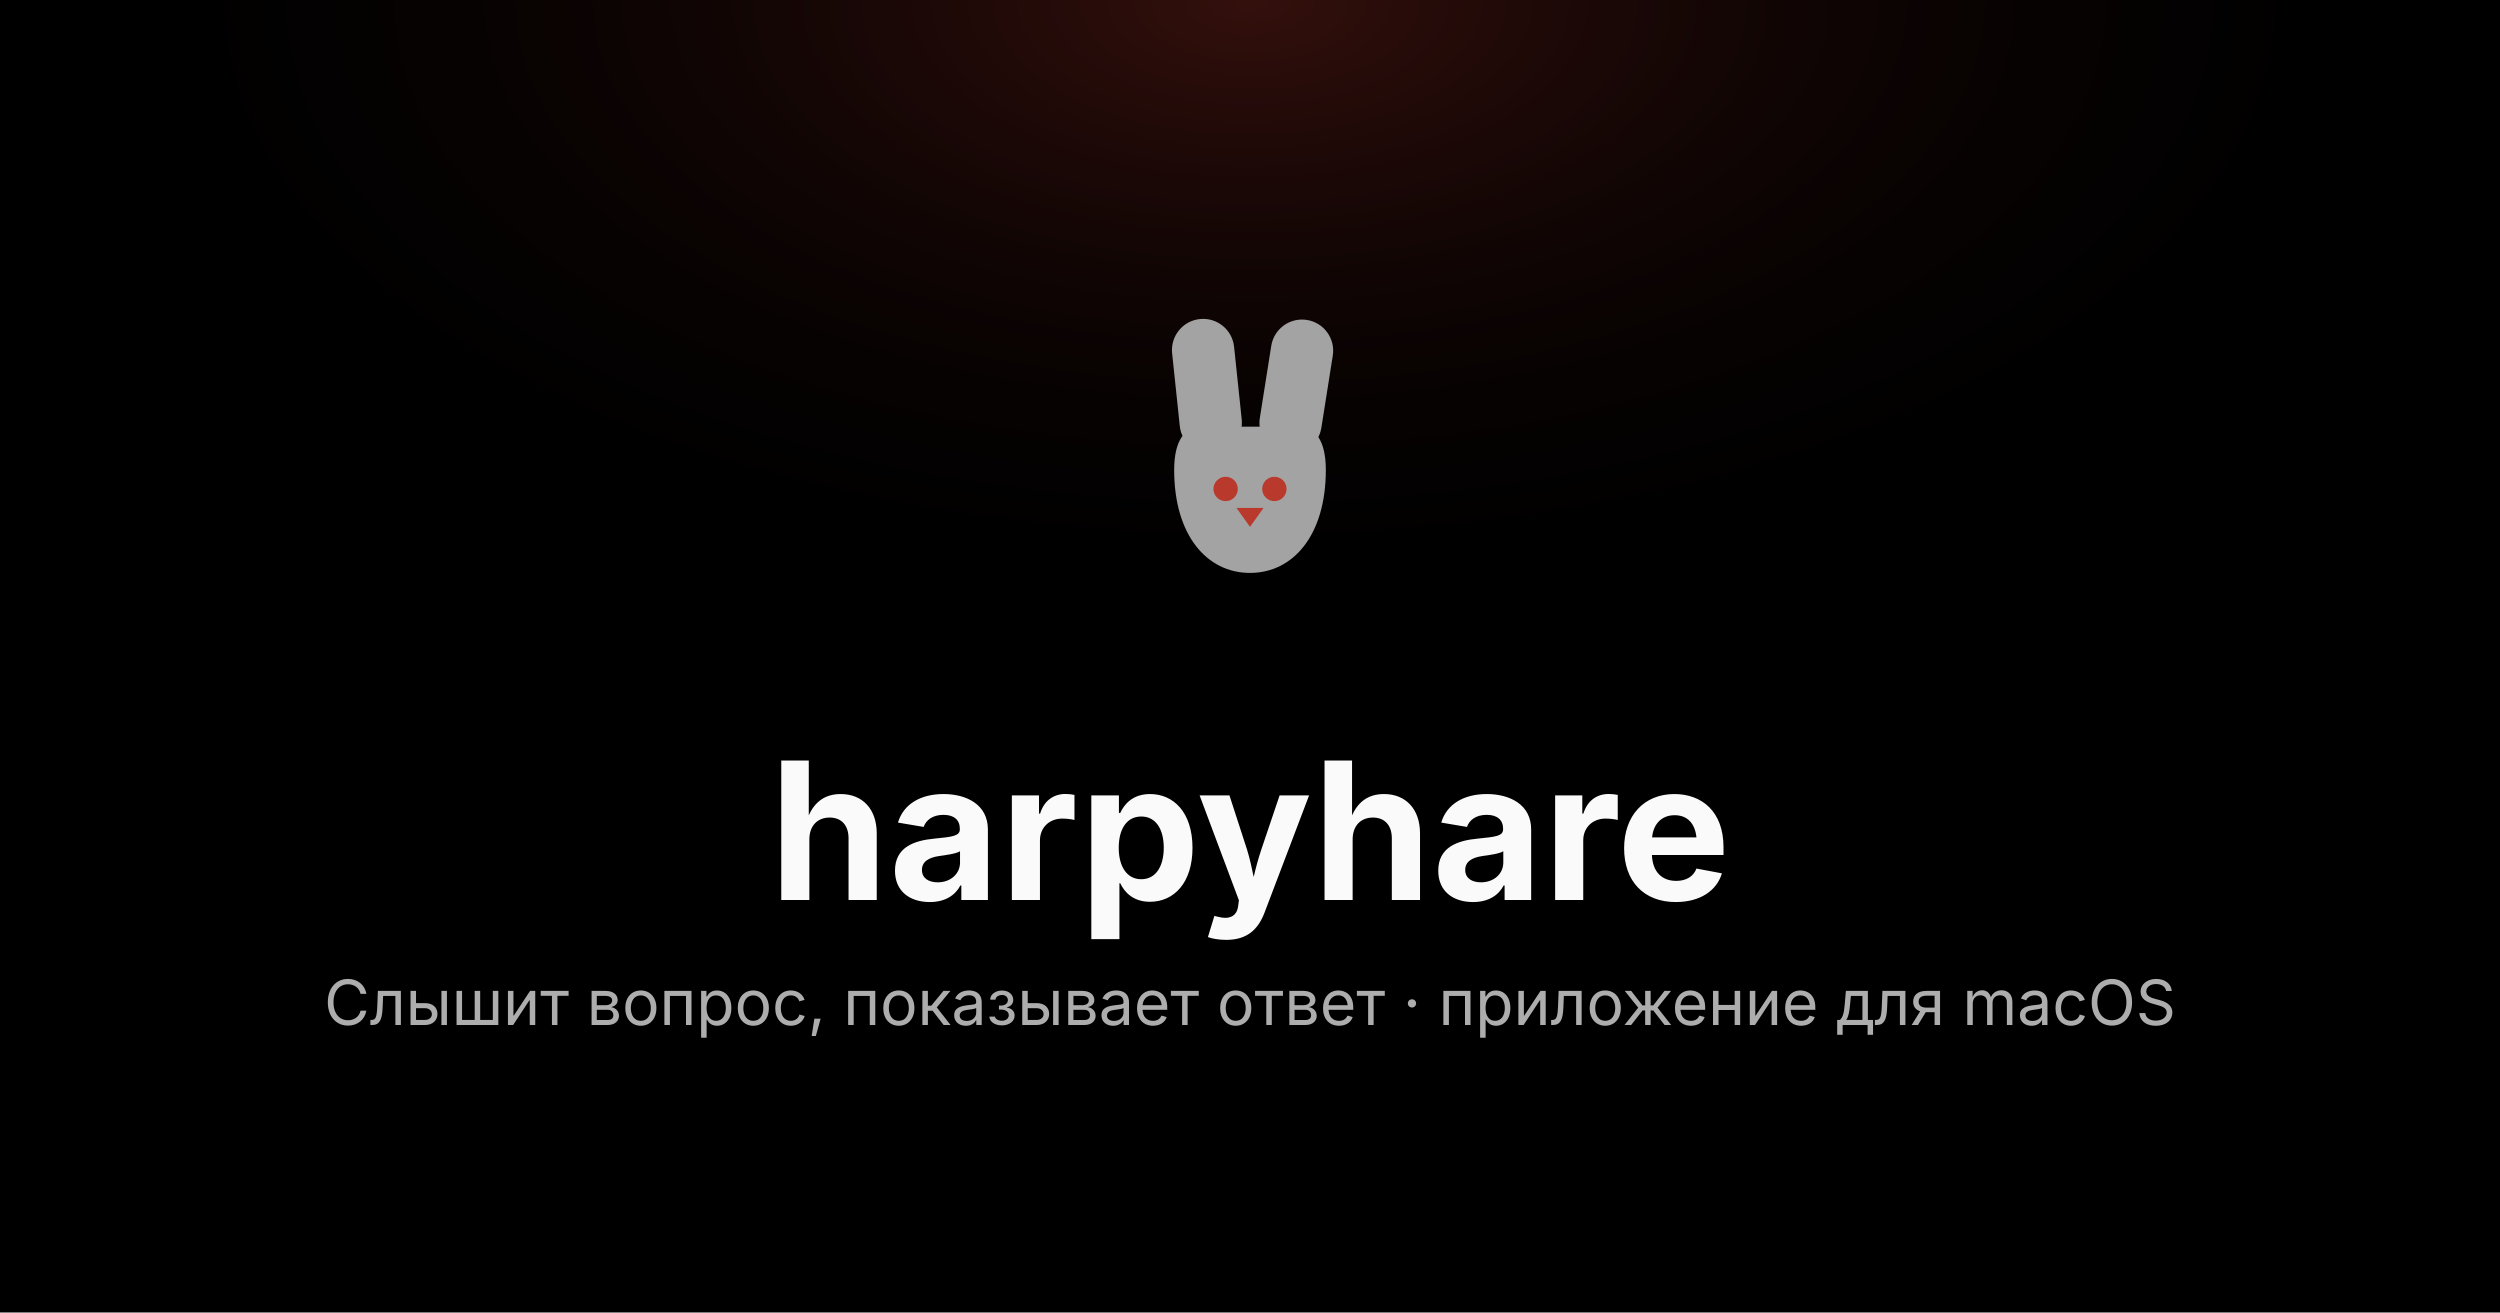
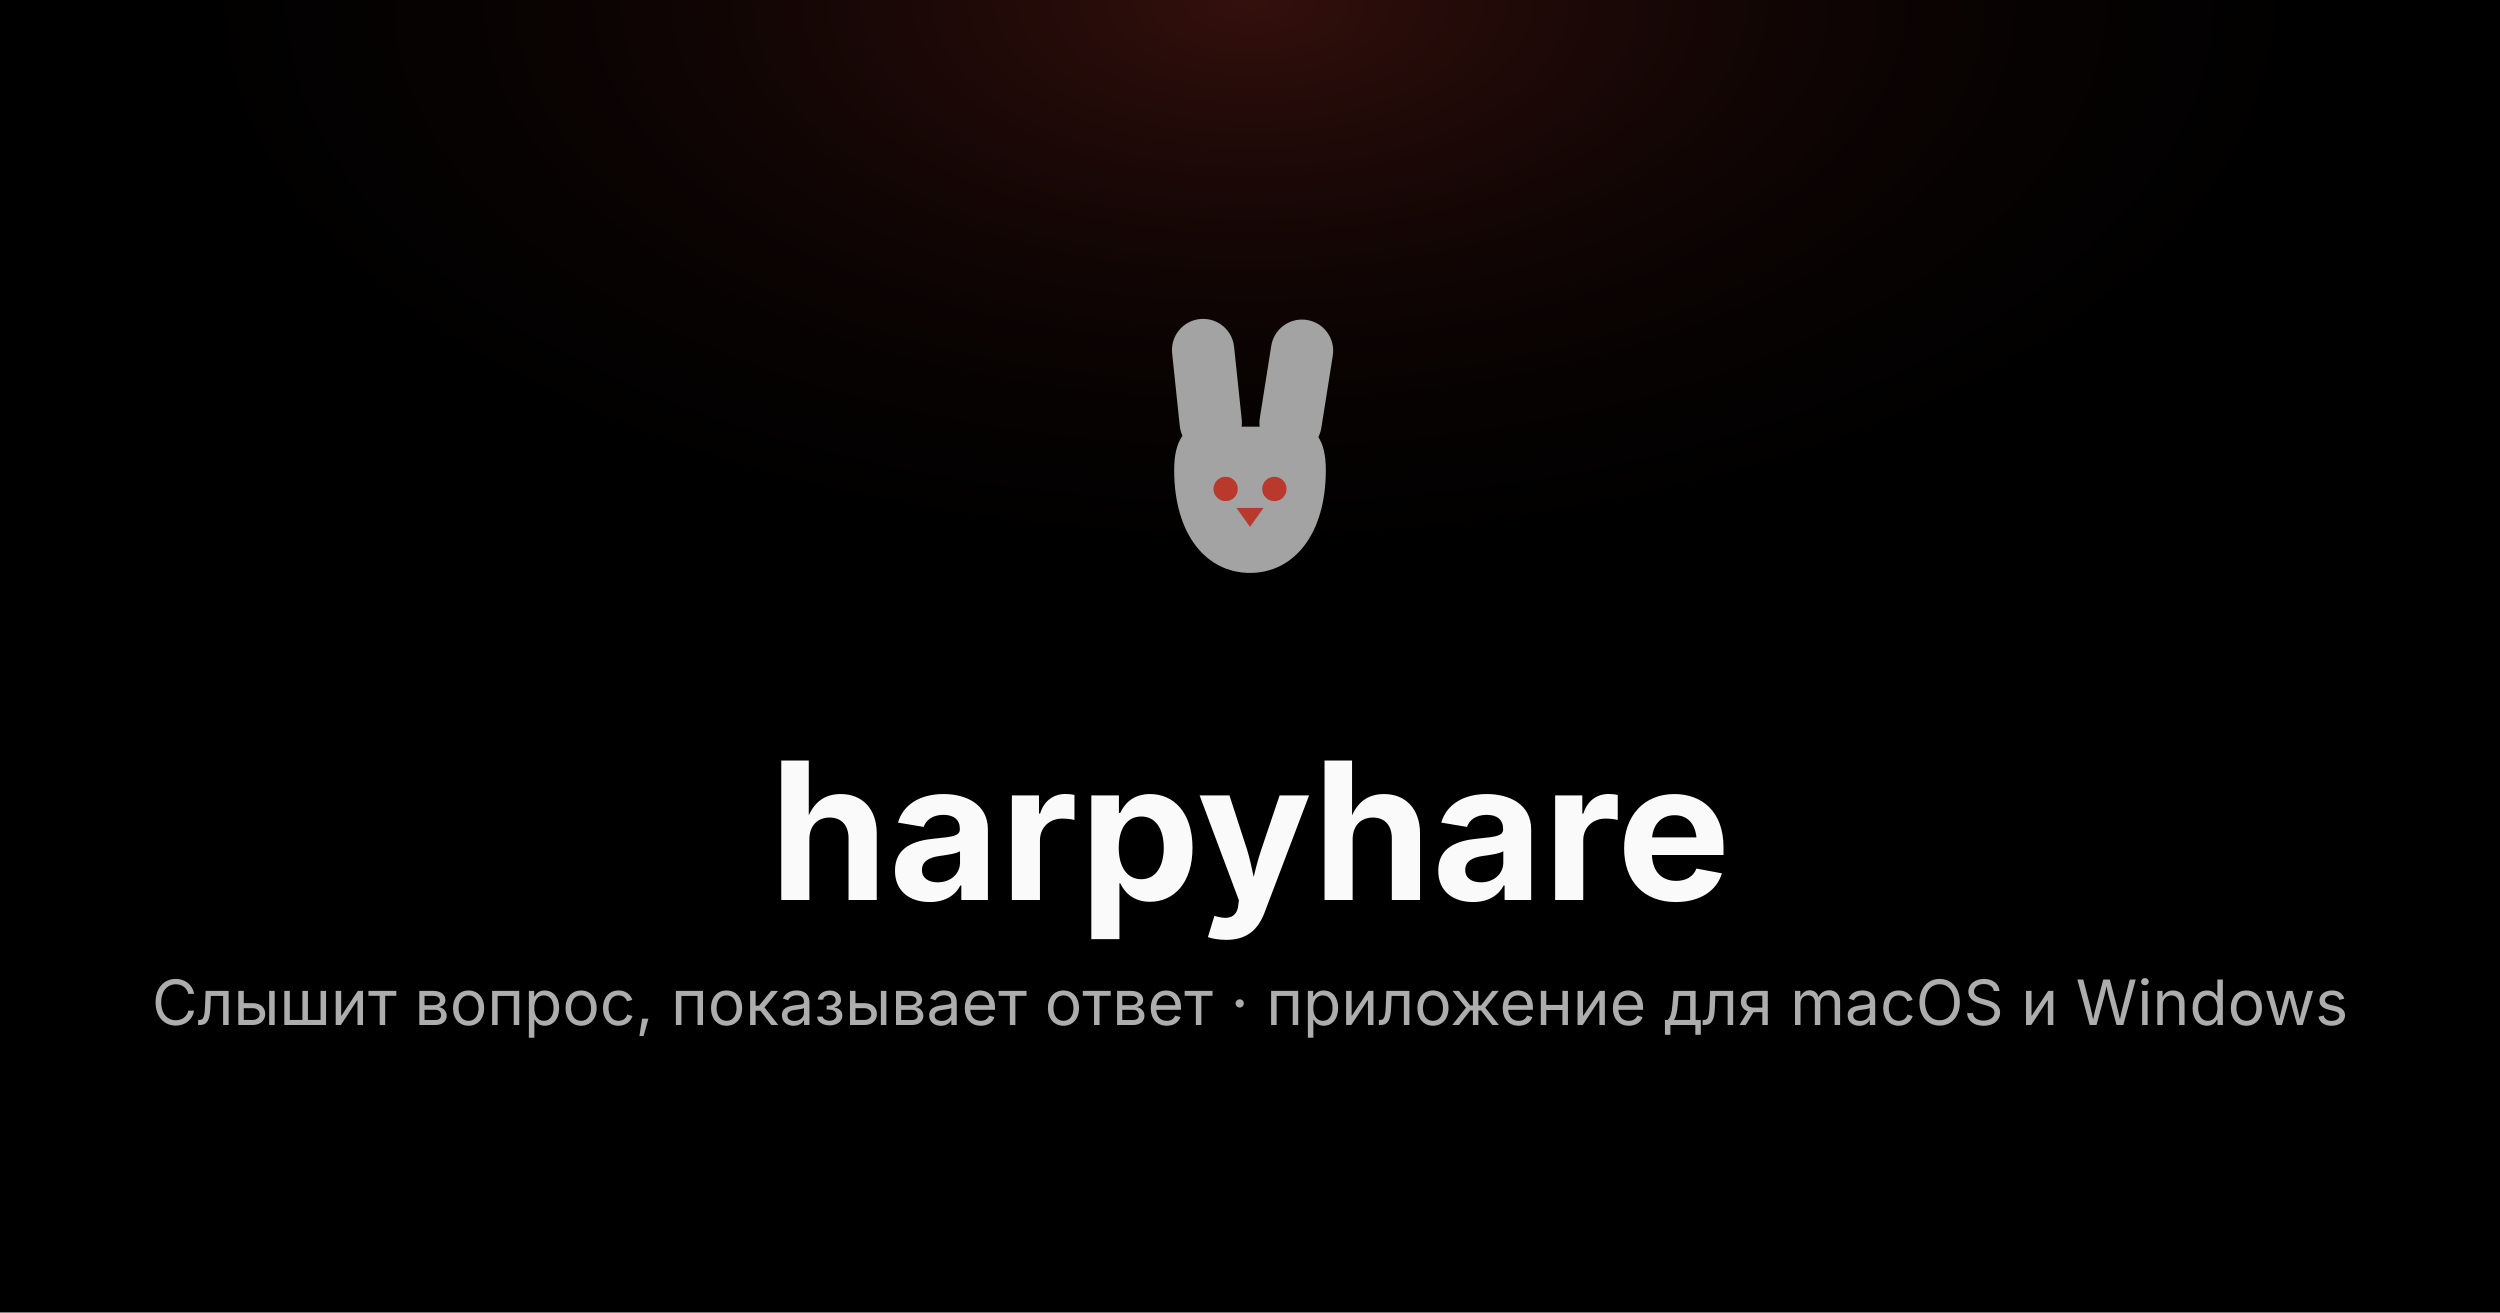
<svg xmlns="http://www.w3.org/2000/svg" width="1200" height="630" viewBox="0 0 1200 630">
  <defs>
    <radialGradient id="glow" cx="50%" cy="0%" r="70%">
      <stop offset="0%" stop-color="#b9392c" stop-opacity="0.28" />
      <stop offset="70%" stop-color="#000000" stop-opacity="0" />
    </radialGradient>
  </defs>
  <rect width="1200" height="630" fill="#000000" />
  <rect width="1200" height="630" fill="url(#glow)" />
  <g transform="translate(535 132) scale(1.3)">
    <g fill="#a3a3a3">
      <rect x="25" y="16" width="23" height="50" rx="11.5" transform="rotate(-6 36.5 64)" />
      <rect x="52" y="16" width="23" height="50" rx="11.5" transform="rotate(9 63.5 64)" />
      <path d="M32,56 C26,56 22,61 22,72 C22,96 34,110 50,110 C66,110 78,96 78,72 C78,61 74,56 68,56 Z" />
    </g>
    <g fill="#b9392c">
      <circle cx="41" cy="79" r="4.5" />
      <circle cx="59" cy="79" r="4.5" />
      <path d="M45,86 L55,86 L50,93 Z" />
    </g>
  </g>
  <text x="600" y="432" text-anchor="middle" font-family="system-ui, -apple-system, 'Segoe UI', sans-serif" font-size="92" font-weight="700" fill="#fafafa">harpyhare</text>
-   <text x="600" y="492" text-anchor="middle" font-family="system-ui, -apple-system, 'Segoe UI', sans-serif" font-size="30" fill="#adadad">Слышит вопрос, показывает ответ · приложение для macOS</text>
+   <text x="600" y="492" text-anchor="middle" font-family="system-ui, -apple-system, 'Segoe UI', sans-serif" font-size="30" fill="#adadad">Слышит вопрос, показывает ответ · приложение для macOS и Windows</text>
</svg>
